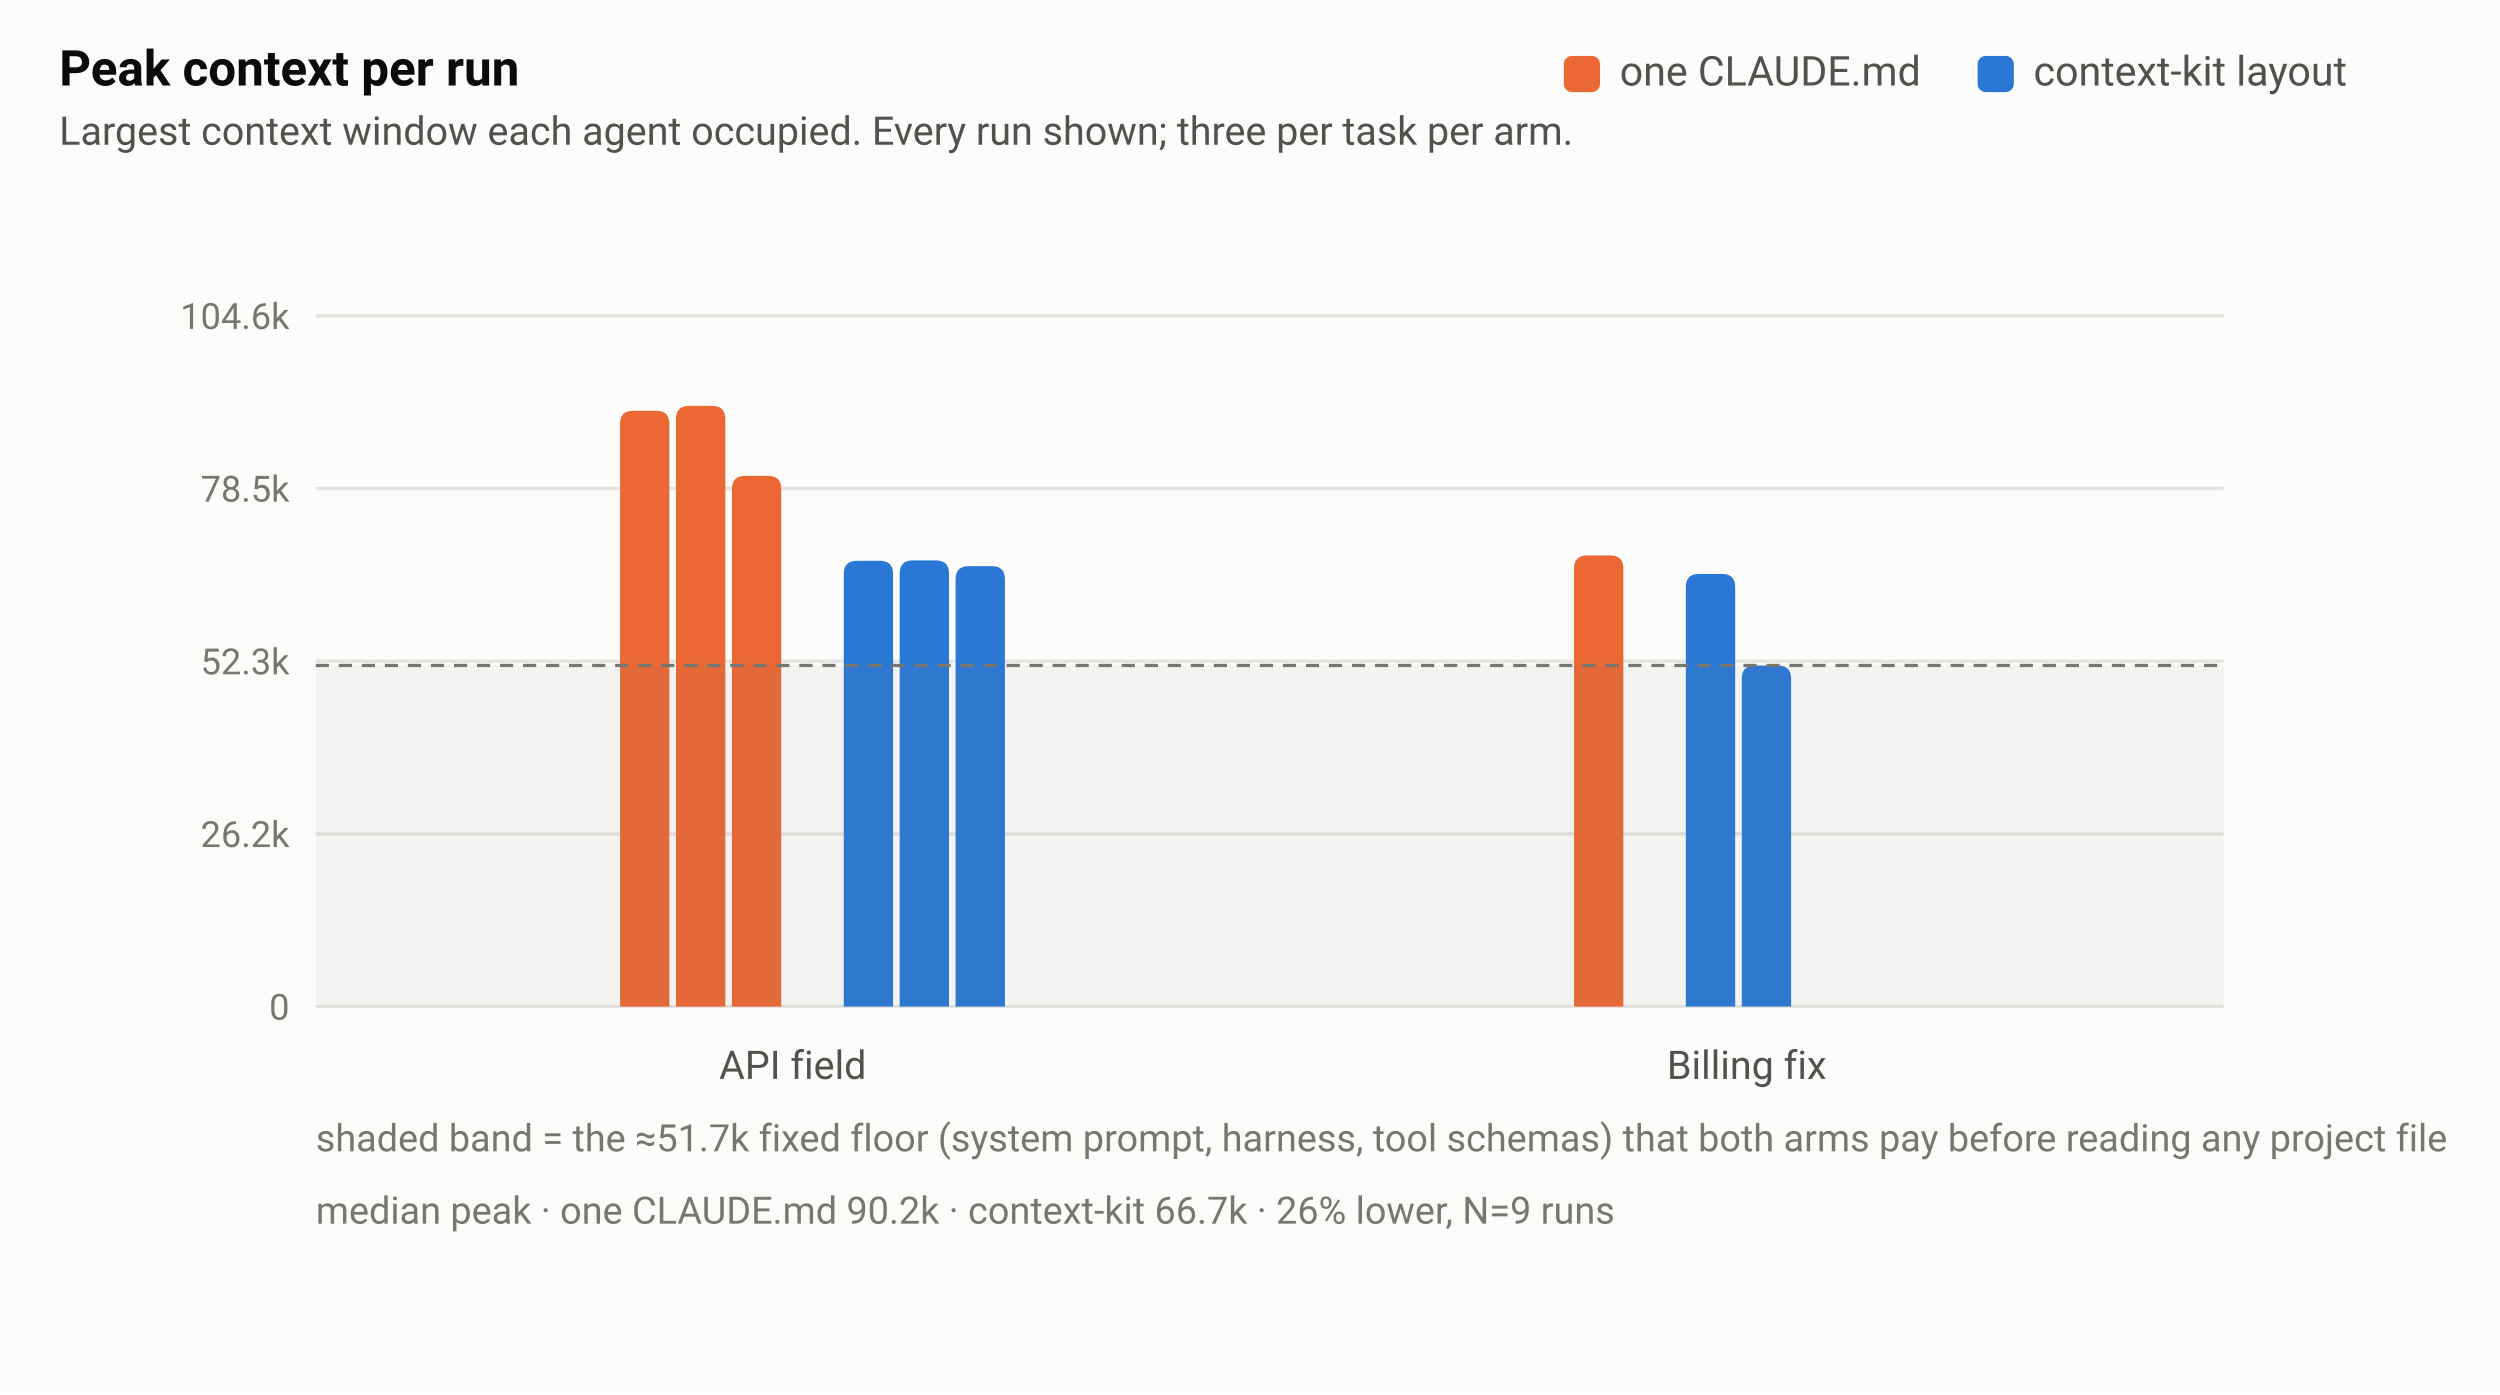
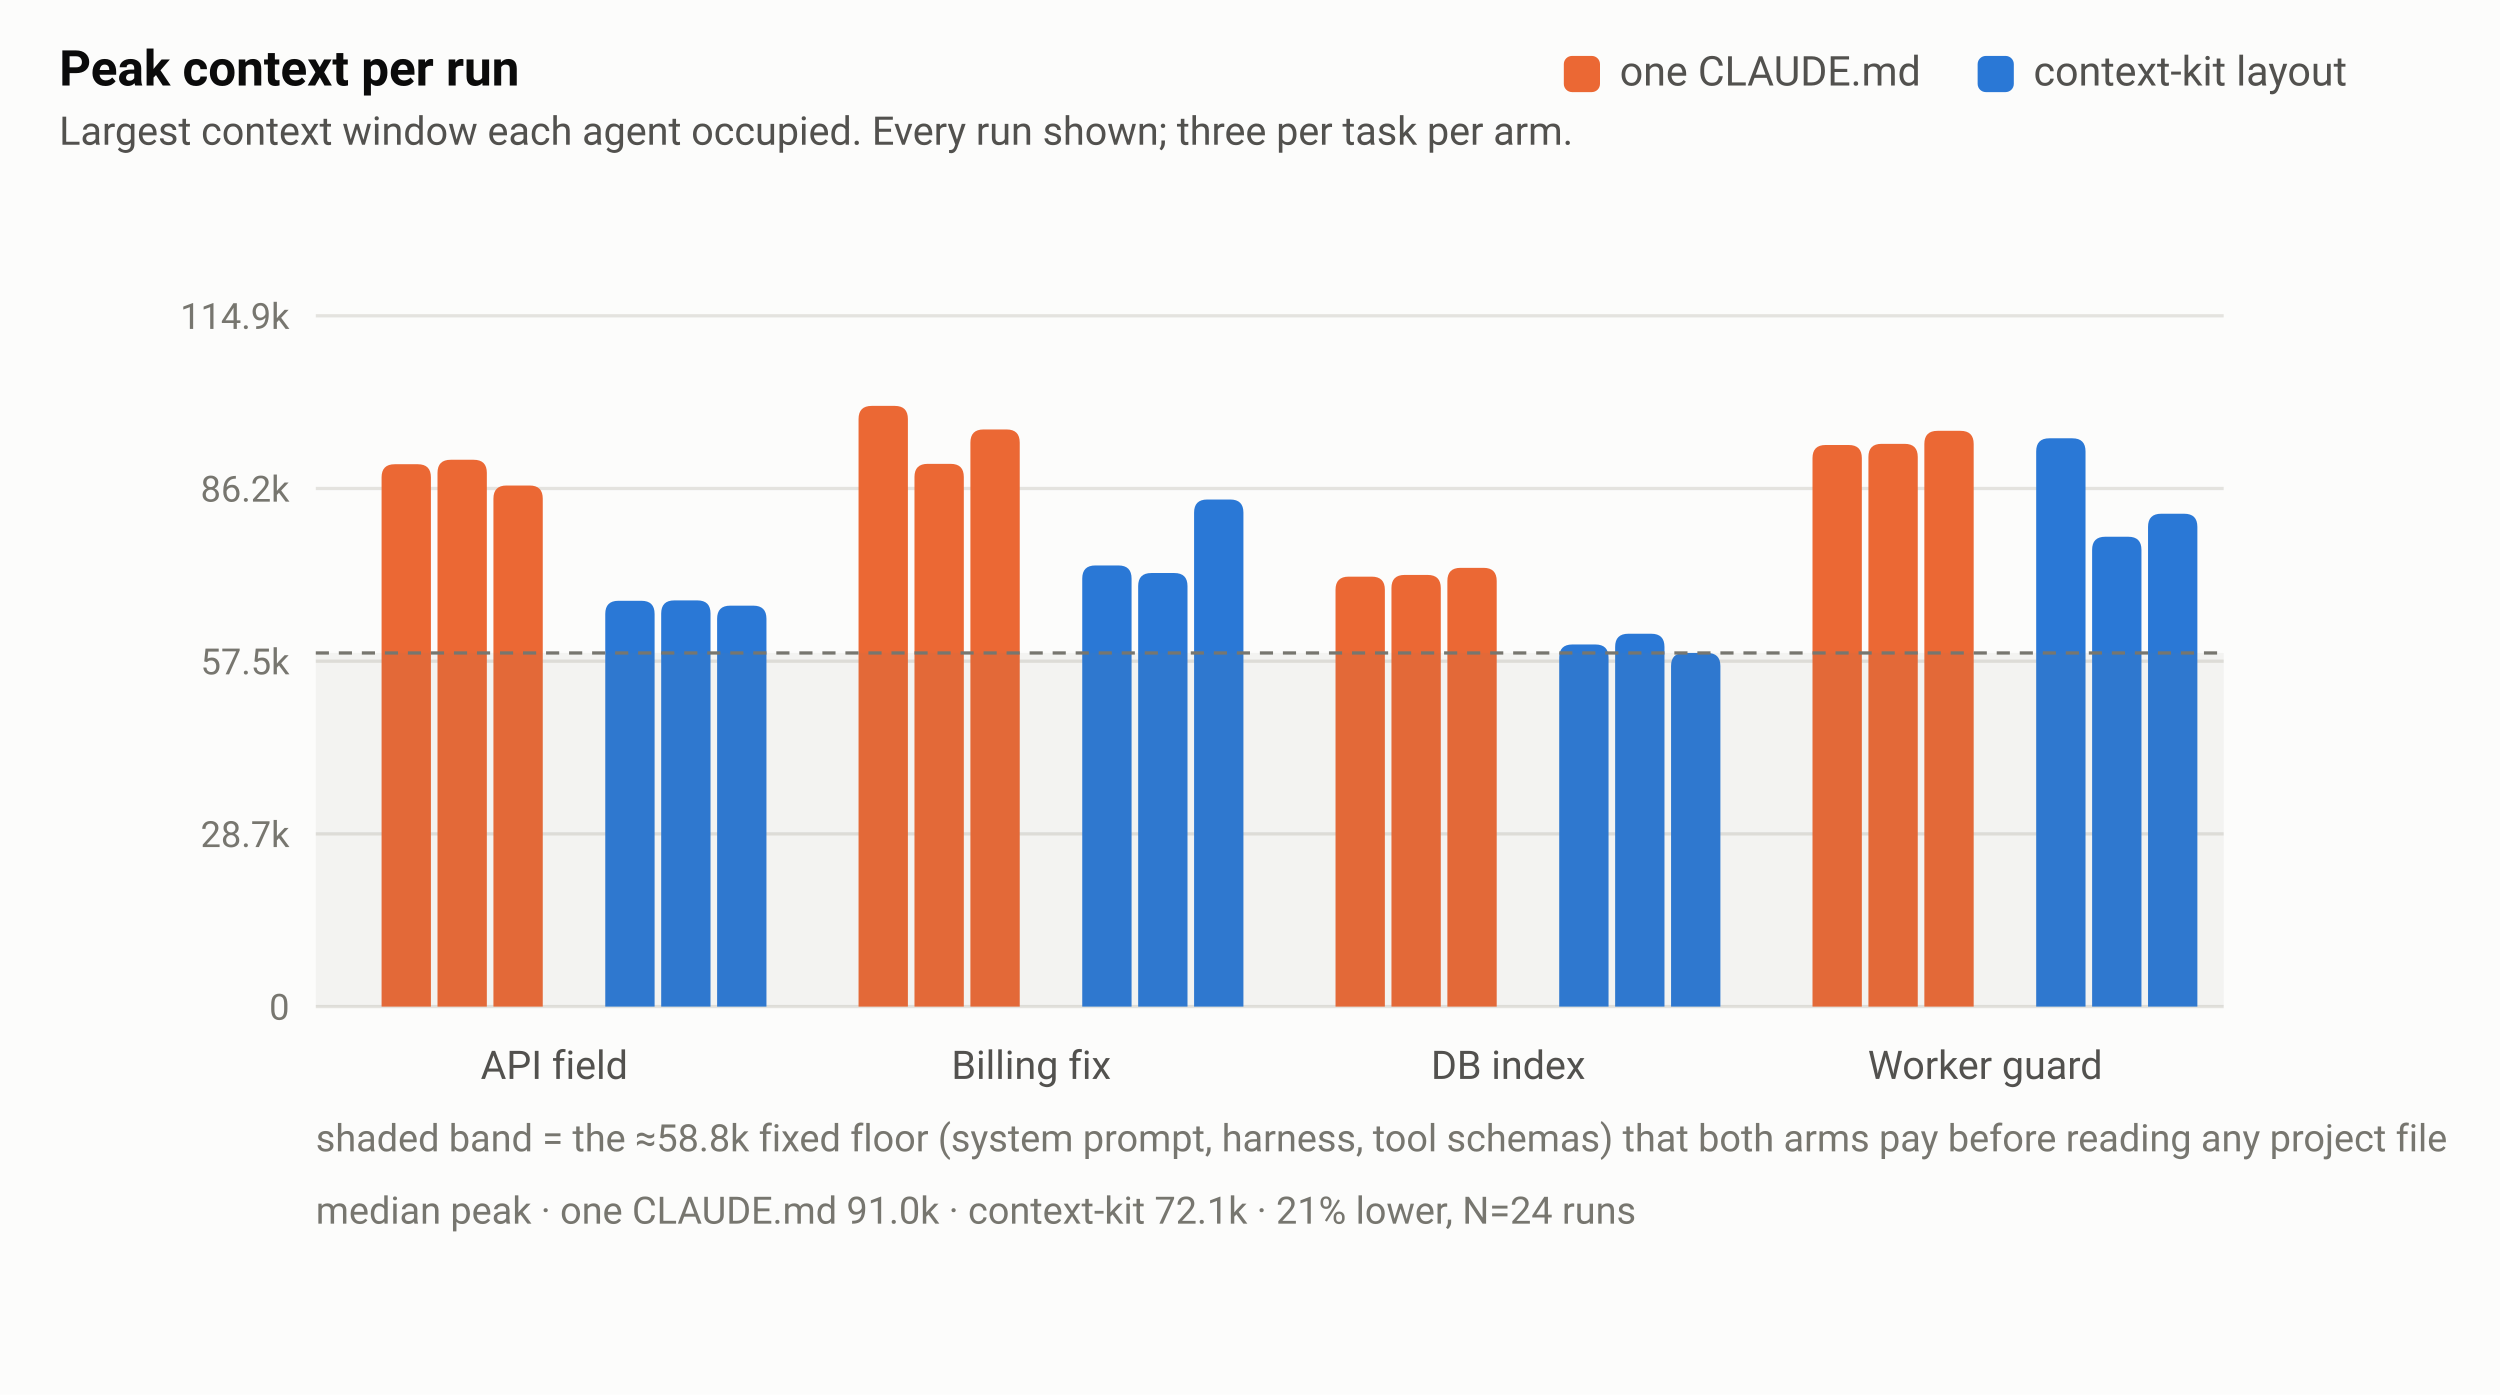
<svg xmlns="http://www.w3.org/2000/svg" viewBox="0 0 760 424" width="760" height="424" role="img" aria-label="Peak context per run" font-family="ui-sans-serif,-apple-system,Segoe UI,Roboto,sans-serif">
  <rect width="760" height="424" fill="#fcfcfb" />
  <text x="18" y="26" font-size="15" font-weight="600" fill="#0b0b0b">Peak context per run</text>
  <text x="18" y="44" font-size="12" fill="#52514e">Largest context window each agent occupied. Every run shown; three per task per arm.</text>
  <rect x="475.4" y="17" width="11" height="11" rx="2.5" fill="#eb6834" />
  <text x="492.4" y="26" font-size="12.5" fill="#52514e">one CLAUDE.md</text>
  <rect x="601.2" y="17" width="11" height="11" rx="2.5" fill="#2a78d6" />
  <text x="618.2" y="26" font-size="12.5" fill="#52514e">context-kit layout</text>
  <line x1="96" y1="306.0" x2="676" y2="306.0" stroke="#e4e3df" stroke-width="1" />
  <text x="88" y="310.0" text-anchor="end" font-size="11" fill="#77766f">0</text>
  <line x1="96" y1="253.5" x2="676" y2="253.5" stroke="#e4e3df" stroke-width="1" />
-   <text x="88" y="257.5" text-anchor="end" font-size="11" fill="#77766f">26.2k</text>
+   <text x="88" y="257.5" text-anchor="end" font-size="11" fill="#77766f">28.7k</text>
  <line x1="96" y1="201.0" x2="676" y2="201.0" stroke="#e4e3df" stroke-width="1" />
-   <text x="88" y="205.0" text-anchor="end" font-size="11" fill="#77766f">52.3k</text>
+   <text x="88" y="205.0" text-anchor="end" font-size="11" fill="#77766f">57.5k</text>
  <line x1="96" y1="148.5" x2="676" y2="148.5" stroke="#e4e3df" stroke-width="1" />
-   <text x="88" y="152.5" text-anchor="end" font-size="11" fill="#77766f">78.5k</text>
+   <text x="88" y="152.5" text-anchor="end" font-size="11" fill="#77766f">86.2k</text>
  <line x1="96" y1="96.0" x2="676" y2="96.0" stroke="#e4e3df" stroke-width="1" />
-   <text x="88" y="100.0" text-anchor="end" font-size="11" fill="#77766f">104.6k</text>
-   <path d="M188.5,306.0 L188.5,128.881 Q188.5,124.881 192.5,124.881 L199.5,124.881 Q203.5,124.881 203.5,128.881 L203.5,306.0 Z" fill="#eb6834" />
-   <path d="M205.5,306.0 L205.5,127.391 Q205.5,123.391 209.5,123.391 L216.5,123.391 Q220.5,123.391 220.5,127.391 L220.5,306.0 Z" fill="#eb6834" />
-   <path d="M222.5,306.0 L222.5,148.672 Q222.5,144.672 226.5,144.672 L233.5,144.672 Q237.5,144.672 237.5,148.672 L237.5,306.0 Z" fill="#eb6834" />
-   <path d="M256.5,306.0 L256.5,174.486 Q256.5,170.486 260.5,170.486 L267.5,170.486 Q271.5,170.486 271.5,174.486 L271.5,306.0 Z" fill="#2a78d6" />
-   <path d="M273.5,306.0 L273.5,174.355 Q273.5,170.355 277.5,170.355 L284.5,170.355 Q288.5,170.355 288.5,174.355 L288.5,306.0 Z" fill="#2a78d6" />
-   <path d="M290.5,306.0 L290.5,176.11 Q290.5,172.11 294.5,172.11 L301.5,172.11 Q305.5,172.11 305.5,176.11 L305.5,306.0 Z" fill="#2a78d6" />
-   <text x="241.0" y="328" text-anchor="middle" font-size="12" fill="#52514e">API field</text>
-   <path d="M478.5,306.0 L478.5,172.852 Q478.5,168.852 482.5,168.852 L489.5,168.852 Q493.5,168.852 493.5,172.852 L493.5,306.0 Z" fill="#eb6834" />
-   <path d="M512.5,306.0 L512.5,178.476 Q512.5,174.476 516.5,174.476 L523.5,174.476 Q527.5,174.476 527.5,178.476 L527.5,306.0 Z" fill="#2a78d6" />
-   <path d="M529.5,306.0 L529.5,206.321 Q529.5,202.321 533.5,202.321 L540.5,202.321 Q544.5,202.321 544.5,206.321 L544.5,306.0 Z" fill="#2a78d6" />
-   <text x="531.0" y="328" text-anchor="middle" font-size="12" fill="#52514e">Billing fix</text>
-   <rect x="96" y="202.3" width="580" height="103.7" fill="#77766f" opacity="0.07" />
-   <line x1="96" y1="202.3" x2="676" y2="202.3" stroke="#77766f" stroke-width="1" stroke-dasharray="4 3" />
-   <text x="96" y="350" font-size="11.5" fill="#77766f">shaded band = the ≈51.7k fixed floor (system prompt, harness, tool schemas) that both arms pay before reading any project file</text>
-   <text x="96" y="372" font-size="11.5" fill="#77766f">median peak · one CLAUDE.md 90.2k · context-kit 66.7k · 26% lower, N=9 runs</text>
+   <text x="88" y="100.0" text-anchor="end" font-size="11" fill="#77766f">114.9k</text>
+   <path d="M116.0,306.0 L116.0,145.125 Q116.0,141.125 120.0,141.125 L127.0,141.125 Q131.0,141.125 131.0,145.125 L131.0,306.0 Z" fill="#eb6834" />
+   <path d="M133.0,306.0 L133.0,143.769 Q133.0,139.769 137.0,139.769 L144.0,139.769 Q148.0,139.769 148.0,143.769 L148.0,306.0 Z" fill="#eb6834" />
+   <path d="M150.0,306.0 L150.0,151.593 Q150.0,147.593 154.0,147.593 L161.0,147.593 Q165.0,147.593 165.0,151.593 L165.0,306.0 Z" fill="#eb6834" />
+   <path d="M184.0,306.0 L184.0,186.64 Q184.0,182.64 188.0,182.64 L195.0,182.64 Q199.0,182.64 199.0,186.64 L199.0,306.0 Z" fill="#2a78d6" />
+   <path d="M201.0,306.0 L201.0,186.521 Q201.0,182.521 205.0,182.521 L212.0,182.521 Q216.0,182.521 216.0,186.521 L216.0,306.0 Z" fill="#2a78d6" />
+   <path d="M218.0,306.0 L218.0,188.118 Q218.0,184.118 222.0,184.118 L229.0,184.118 Q233.0,184.118 233.0,188.118 L233.0,306.0 Z" fill="#2a78d6" />
+   <text x="168.5" y="328" text-anchor="middle" font-size="12" fill="#52514e">API field</text>
+   <path d="M261.0,306.0 L261.0,127.391 Q261.0,123.391 265.0,123.391 L272.0,123.391 Q276.0,123.391 276.0,127.391 L276.0,306.0 Z" fill="#eb6834" />
+   <path d="M278.0,306.0 L278.0,145.011 Q278.0,141.011 282.0,141.011 L289.0,141.011 Q293.0,141.011 293.0,145.011 L293.0,306.0 Z" fill="#eb6834" />
+   <path d="M295.0,306.0 L295.0,134.554 Q295.0,130.554 299.0,130.554 L306.0,130.554 Q310.0,130.554 310.0,134.554 L310.0,306.0 Z" fill="#eb6834" />
+   <path d="M329.0,306.0 L329.0,175.895 Q329.0,171.895 333.0,171.895 L340.0,171.895 Q344.0,171.895 344.0,175.895 L344.0,306.0 Z" fill="#2a78d6" />
+   <path d="M346.0,306.0 L346.0,178.199 Q346.0,174.199 350.0,174.199 L357.0,174.199 Q361.0,174.199 361.0,178.199 L361.0,306.0 Z" fill="#2a78d6" />
+   <path d="M363.0,306.0 L363.0,155.852 Q363.0,151.852 367.0,151.852 L374.0,151.852 Q378.0,151.852 378.0,155.852 L378.0,306.0 Z" fill="#2a78d6" />
+   <text x="313.5" y="328" text-anchor="middle" font-size="12" fill="#52514e">Billing fix</text>
+   <path d="M406.0,306.0 L406.0,179.298 Q406.0,175.298 410.0,175.298 L417.0,175.298 Q421.0,175.298 421.0,179.298 L421.0,306.0 Z" fill="#eb6834" />
+   <path d="M423.0,306.0 L423.0,178.777 Q423.0,174.777 427.0,174.777 L434.0,174.777 Q438.0,174.777 438.0,178.777 L438.0,306.0 Z" fill="#eb6834" />
+   <path d="M440.0,306.0 L440.0,176.623 Q440.0,172.623 444.0,172.623 L451.0,172.623 Q455.0,172.623 455.0,176.623 L455.0,306.0 Z" fill="#eb6834" />
+   <path d="M474.0,306.0 L474.0,199.92 Q474.0,195.92 478.0,195.92 L485.0,195.92 Q489.0,195.92 489.0,199.92 L489.0,306.0 Z" fill="#2a78d6" />
+   <path d="M491.0,306.0 L491.0,196.656 Q491.0,192.656 495.0,192.656 L502.0,192.656 Q506.0,192.656 506.0,196.656 L506.0,306.0 Z" fill="#2a78d6" />
+   <path d="M508.0,306.0 L508.0,202.493 Q508.0,198.493 512.0,198.493 L519.0,198.493 Q523.0,198.493 523.0,202.493 L523.0,306.0 Z" fill="#2a78d6" />
+   <text x="458.5" y="328" text-anchor="middle" font-size="12" fill="#52514e">DB index</text>
+   <path d="M551.0,306.0 L551.0,139.277 Q551.0,135.277 555.0,135.277 L562.0,135.277 Q566.0,135.277 566.0,139.277 L566.0,306.0 Z" fill="#eb6834" />
+   <path d="M568.0,306.0 L568.0,138.927 Q568.0,134.927 572.0,134.927 L579.0,134.927 Q583.0,134.927 583.0,138.927 L583.0,306.0 Z" fill="#eb6834" />
+   <path d="M585.0,306.0 L585.0,134.973 Q585.0,130.973 589.0,130.973 L596.0,130.973 Q600.0,130.973 600.0,134.973 L600.0,306.0 Z" fill="#eb6834" />
+   <path d="M619.0,306.0 L619.0,137.242 Q619.0,133.242 623.0,133.242 L630.0,133.242 Q634.0,133.242 634.0,137.242 L634.0,306.0 Z" fill="#2a78d6" />
+   <path d="M636.0,306.0 L636.0,167.168 Q636.0,163.168 640.0,163.168 L647.0,163.168 Q651.0,163.168 651.0,167.168 L651.0,306.0 Z" fill="#2a78d6" />
+   <path d="M653.0,306.0 L653.0,160.174 Q653.0,156.174 657.0,156.174 L664.0,156.174 Q668.0,156.174 668.0,160.174 L668.0,306.0 Z" fill="#2a78d6" />
+   <text x="603.5" y="328" text-anchor="middle" font-size="12" fill="#52514e">Worker guard</text>
+   <rect x="96" y="198.5" width="580" height="107.5" fill="#77766f" opacity="0.07" />
+   <line x1="96" y1="198.5" x2="676" y2="198.5" stroke="#77766f" stroke-width="1" stroke-dasharray="4 3" />
+   <text x="96" y="350" font-size="11.5" fill="#77766f">shaded band = the ≈58.8k fixed floor (system prompt, harness, tool schemas) that both arms pay before reading any project file</text>
+   <text x="96" y="372" font-size="11.5" fill="#77766f">median peak · one CLAUDE.md 91.0k · context-kit 72.1k · 21% lower, N=24 runs</text>
</svg>
